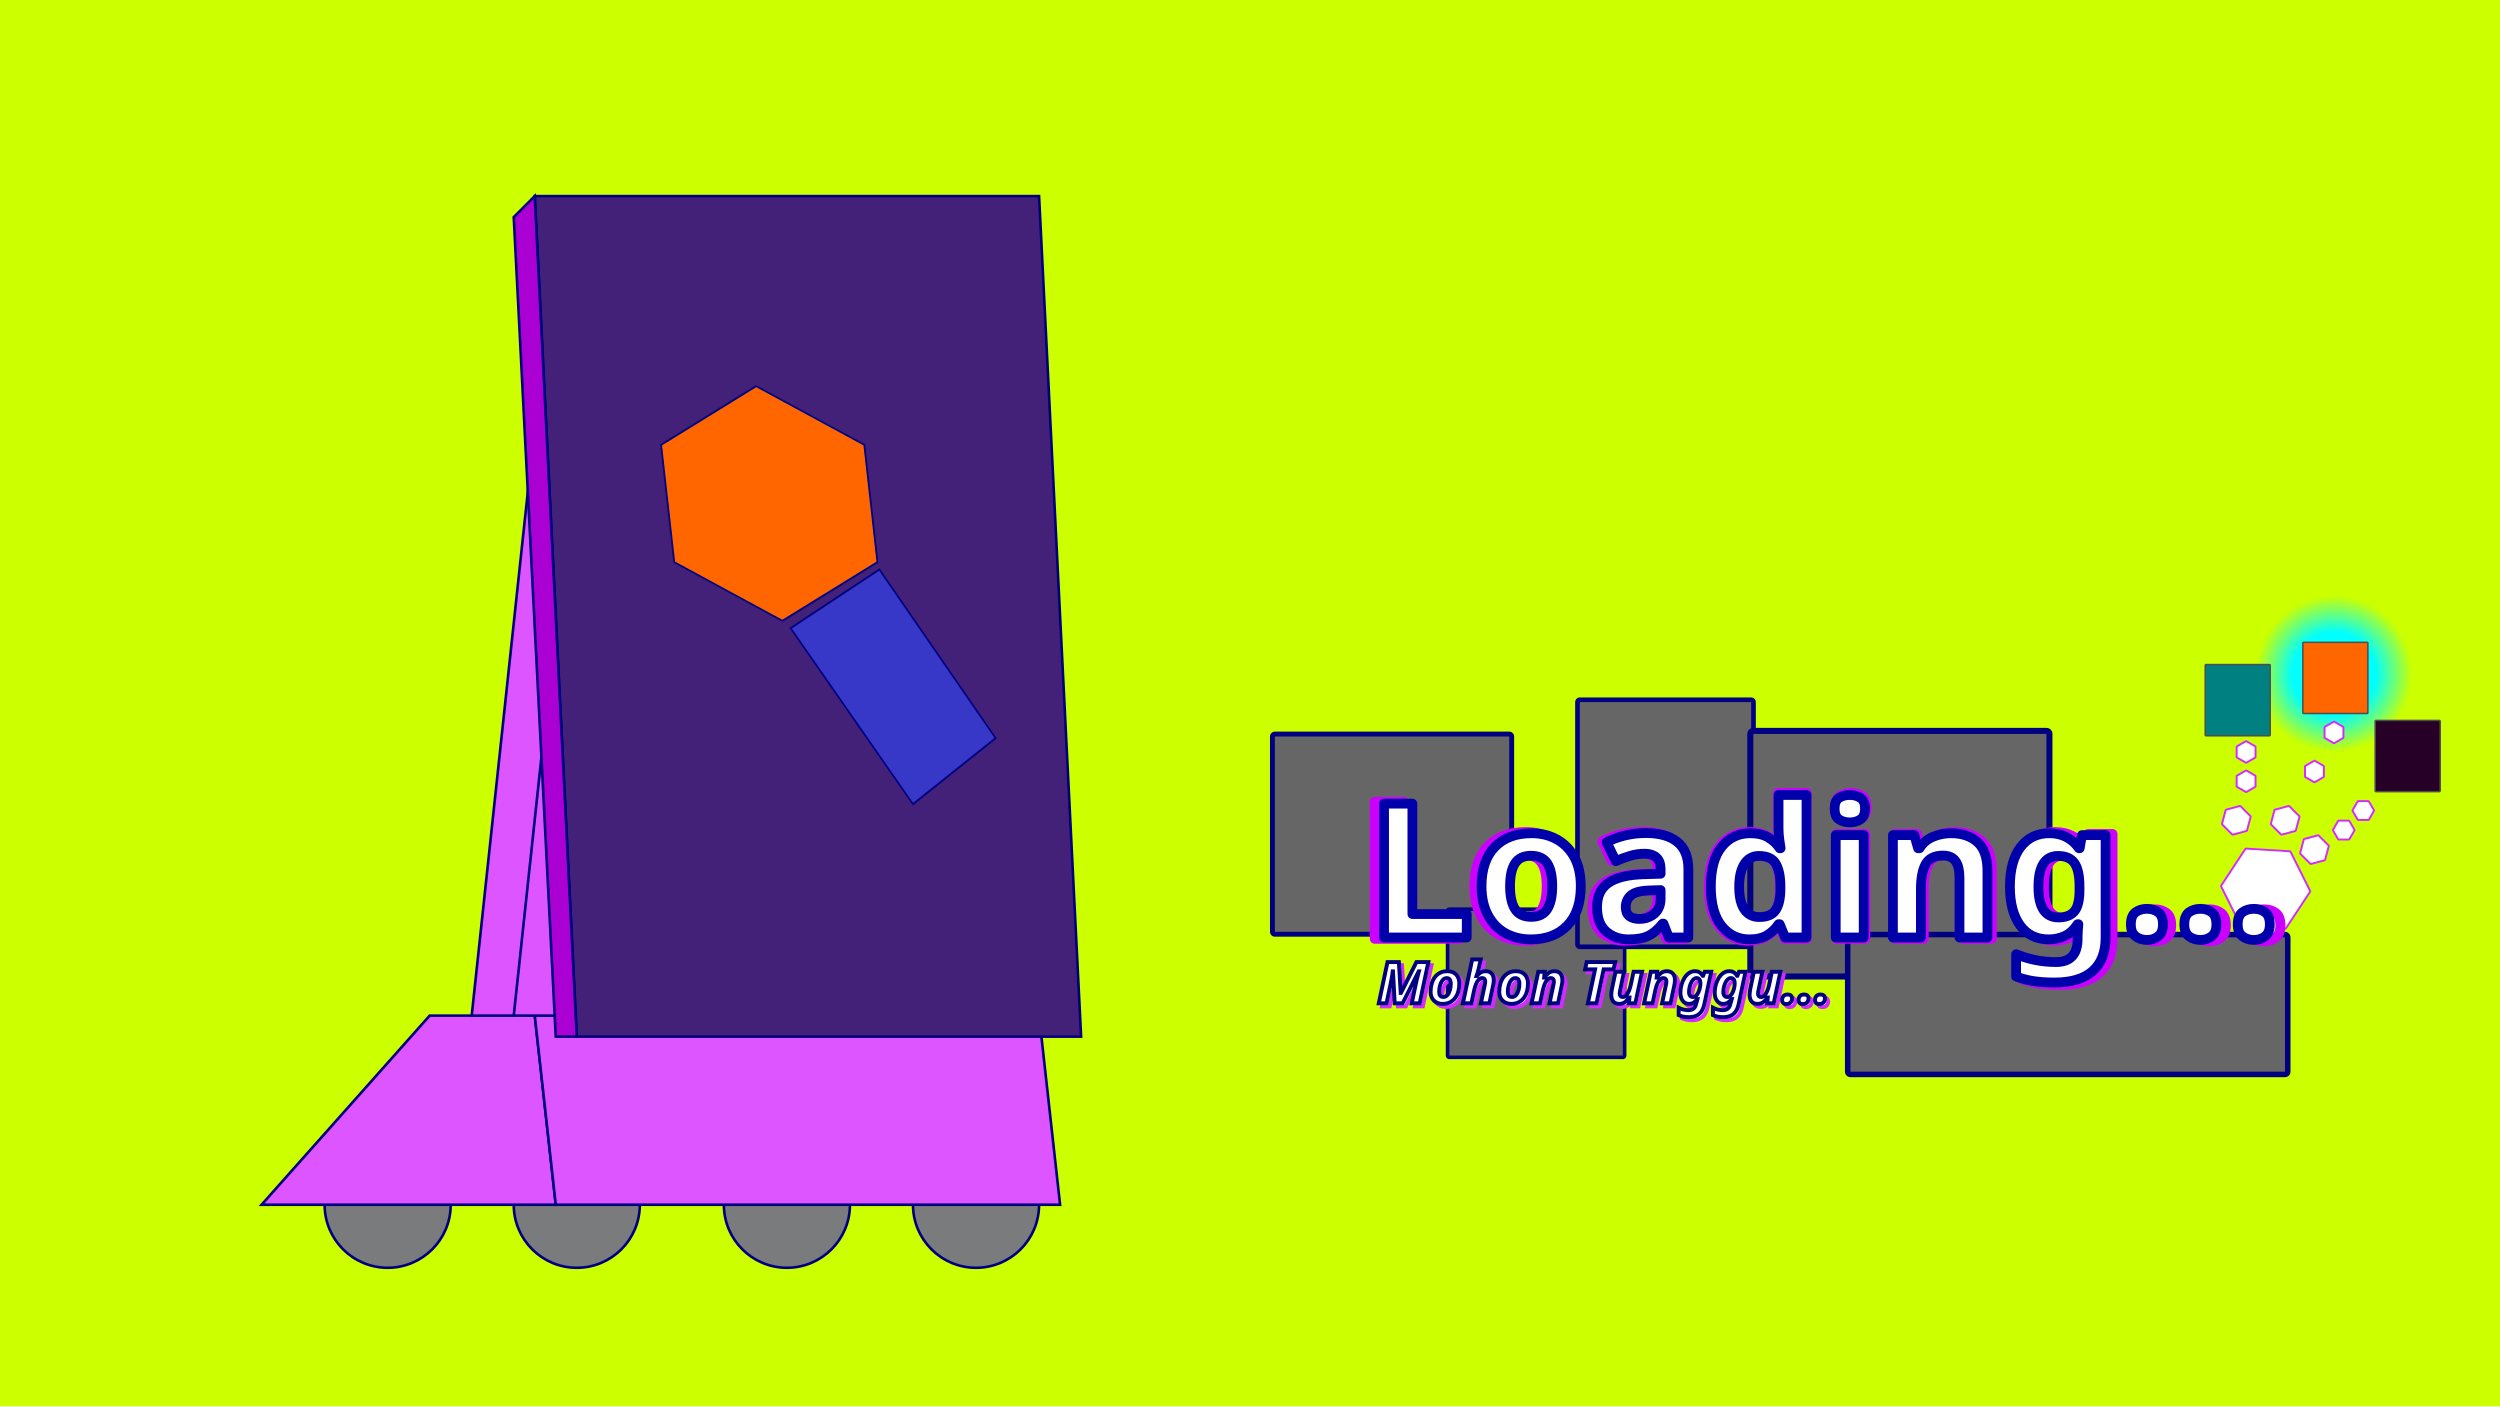
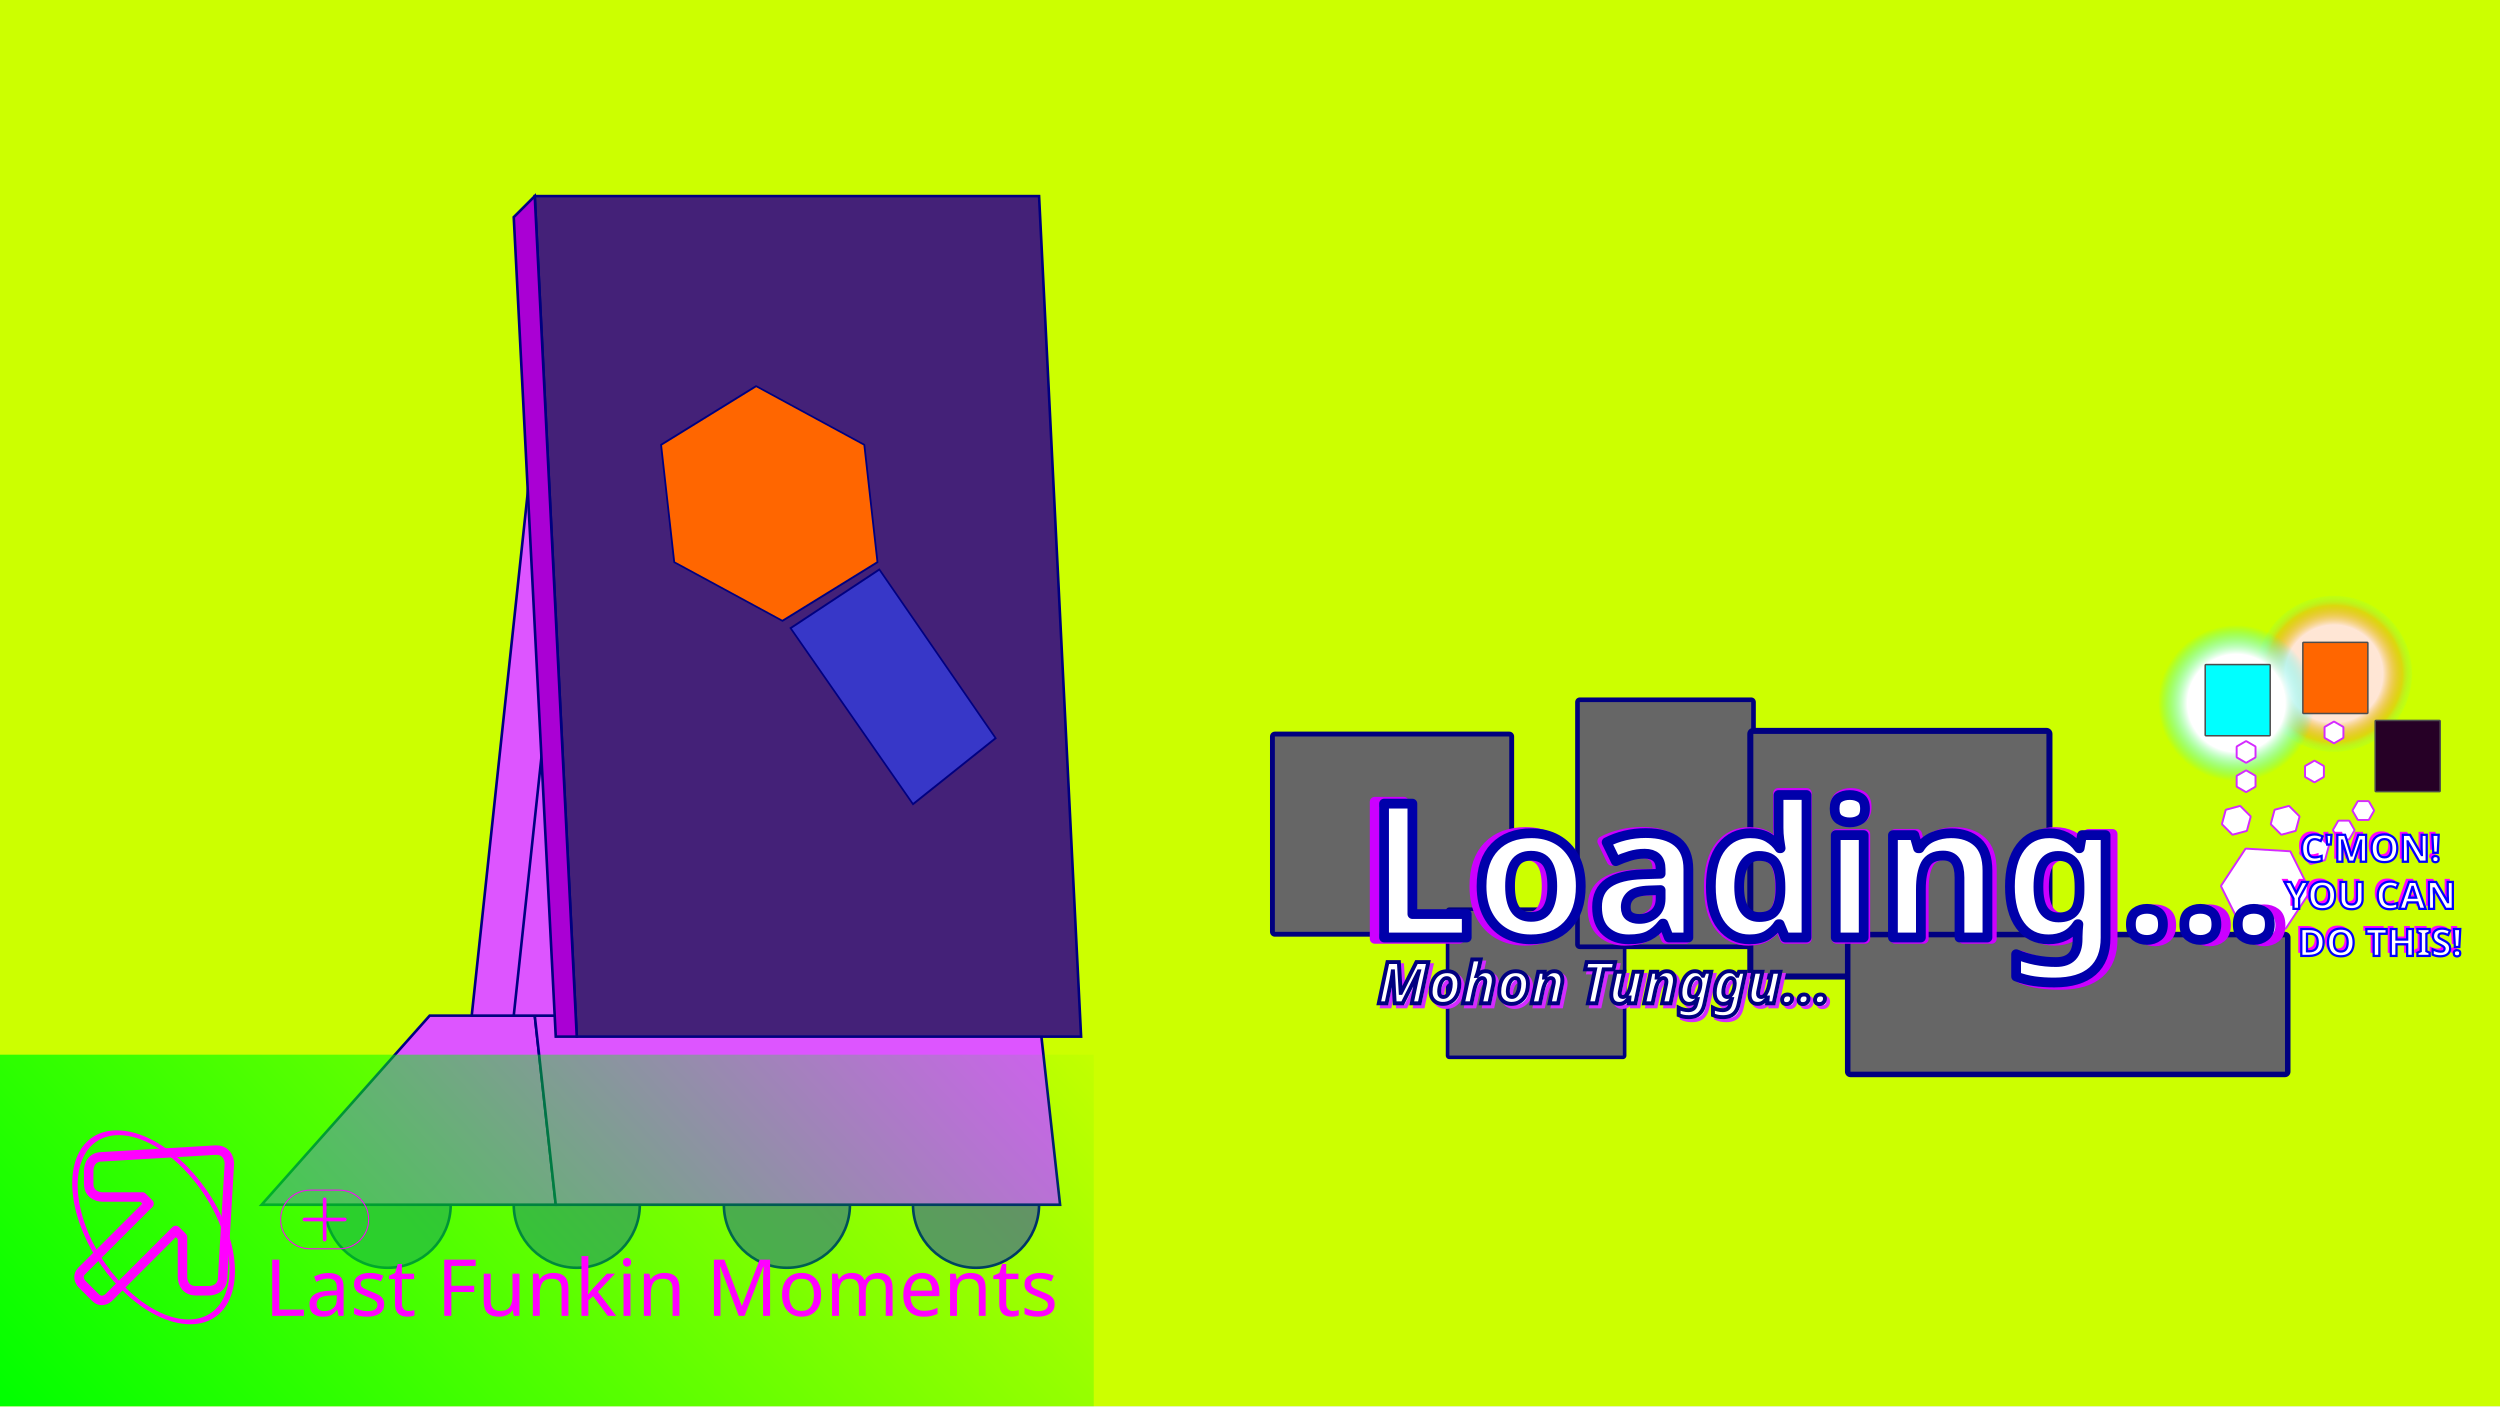
- <svg xmlns="http://www.w3.org/2000/svg" xmlns:xlink="http://www.w3.org/1999/xlink" width="1280" height="720" viewBox="0 0 1280 720" version="1.1" id="svg8">
+ <svg xmlns="http://www.w3.org/2000/svg" xmlns:xlink="http://www.w3.org/1999/xlink" id="svg8" version="1.1" viewBox="0 0 1280 720" height="720" width="1280">
  <defs id="defs2">
+     <linearGradient id="linearGradient2392">
+       <stop id="stop2388" offset="0" style="stop-color:#00ff00;stop-opacity:1" />
+       <stop id="stop2390" offset="1" style="stop-color:#00ff00;stop-opacity:0" />
+     </linearGradient>
+     <linearGradient id="linearGradient1068">
+       <stop id="stop1062" offset="0" style="stop-color:#ffe6d5;stop-opacity:1" />
+       <stop style="stop-color:#ffe6d5;stop-opacity:1" offset="0.625" id="stop1070" />
+       <stop style="stop-color:#ff7f2a;stop-opacity:0.3" offset="0.875" id="stop1064" />
+       <stop id="stop1066" offset="1" style="stop-color:#00ffff;stop-opacity:0.041" />
+     </linearGradient>
+     <linearGradient id="linearGradient1056">
+       <stop id="stop1050" offset="0" style="stop-color:#ffffff;stop-opacity:1" />
+       <stop style="stop-color:#ffffff;stop-opacity:1" offset="0.625" id="stop1052" />
+       <stop id="stop1054" offset="1" style="stop-color:#00ffff;stop-opacity:0;" />
+     </linearGradient>
    <linearGradient id="linearGradient992">
-       <stop id="stop988" offset="0" style="stop-color:#00ffff;stop-opacity:1;" />
-       <stop style="stop-color:#00ffff;stop-opacity:1" offset="0.531" id="stop996" />
-       <stop id="stop990" offset="1" style="stop-color:#00ffff;stop-opacity:0;" />
+       <stop style="stop-color:#00ffff;stop-opacity:1;" offset="0" id="stop988" />
+       <stop id="stop996" offset="0.531" style="stop-color:#00ffff;stop-opacity:1" />
+       <stop style="stop-color:#00ffff;stop-opacity:0;" offset="1" id="stop990" />
    </linearGradient>
-     <radialGradient gradientUnits="userSpaceOnUse" r="40" fy="345" fx="1195" cy="345" cx="1195" id="radialGradient994" xlink:href="#linearGradient992" />
+     <radialGradient xlink:href="#linearGradient1068" id="radialGradient994" cx="1195" cy="345" fx="1195" fy="345" r="40" gradientUnits="userSpaceOnUse" />
+     <radialGradient gradientTransform="translate(-50,15)" r="40" fy="345" fx="1195" cy="345" cx="1195" gradientUnits="userSpaceOnUse" id="radialGradient1048" xlink:href="#linearGradient1056" />
+     <radialGradient gradientTransform="translate(135,-55)" r="40" fy="345" fx="1195" cy="345" cx="1195" gradientUnits="userSpaceOnUse" id="radialGradient1060" xlink:href="#linearGradient992" />
+     <linearGradient gradientUnits="userSpaceOnUse" y2="340" x2="410" y1="720" x1="0" id="linearGradient2394" xlink:href="#linearGradient2392" />
  </defs>
  <g id="layer1">
-     <rect style="fill:#ccff00;stroke:none;stroke-width:5;stroke-linecap:round;stroke-linejoin:round;paint-order:stroke fill markers" id="rect844" width="1280" height="720" x="0" y="0" />
-     <circle r="40" cy="345" cx="1195" id="path938" style="fill:url(#radialGradient994);stroke:none;stroke-width:1;stroke-linecap:round;stroke-linejoin:round;paint-order:fill markers stroke;stroke-miterlimit:4;stroke-dasharray:none;fill-opacity:1" />
+     <rect y="0" x="0" height="720" width="1280" id="rect844" style="fill:#ccff00;stroke:none;stroke-width:5;stroke-linecap:round;stroke-linejoin:round;paint-order:stroke fill markers" />
+     <circle style="fill:url(#radialGradient994);stroke:none;stroke-width:1;stroke-linecap:round;stroke-linejoin:round;paint-order:fill markers stroke;stroke-miterlimit:4;stroke-dasharray:none;fill-opacity:1" id="path938" cx="1195" cy="345" r="40" />
+     <circle r="40" cy="360" cx="1145" id="circle1046" style="fill:url(#radialGradient1048);fill-opacity:1;stroke:none;stroke-width:1;stroke-linecap:round;stroke-linejoin:round;stroke-miterlimit:4;stroke-dasharray:none;paint-order:fill markers stroke" />
    <g id="g6927">
-       <g transform="translate(-37.26564,647.0906)" id="g6869">
-         <rect y="-270" x="690" height="100" width="120" id="rect6853" style="fill:#666666;stroke:#000080;stroke-width:5;stroke-linecap:round;stroke-linejoin:round;stroke-miterlimit:4;stroke-dasharray:none;stroke-opacity:1;paint-order:stroke fill markers" />
-         <rect style="fill:#666666;stroke:#000080;stroke-width:3.7;stroke-linecap:round;stroke-linejoin:round;stroke-miterlimit:4;stroke-dasharray:none;stroke-opacity:1;paint-order:stroke fill markers" id="rect6855" width="88.8" height="74" x="779.35" y="-180.65" />
-         <rect y="-287.619" x="846.131" height="124.087" width="87.737" id="rect6857" style="fill:#666666;stroke:#000080;stroke-width:4.763;stroke-linecap:round;stroke-linejoin:round;stroke-miterlimit:4;stroke-dasharray:none;stroke-opacity:1;paint-order:stroke fill markers" />
-         <rect style="fill:#666666;stroke:#000080;stroke-width:6.192;stroke-linecap:round;stroke-linejoin:round;stroke-miterlimit:4;stroke-dasharray:none;stroke-opacity:1;paint-order:stroke fill markers" id="rect6859" width="150.058" height="122.658" x="934.971" y="-271.329" />
-         <rect y="-167.177" x="984.698" height="68.779" width="222.479" id="rect6861" style="fill:#666666;stroke:#000080;stroke-width:5.646;stroke-linecap:round;stroke-linejoin:round;stroke-miterlimit:4;stroke-dasharray:none;stroke-opacity:1;paint-order:stroke fill markers" />
-         <rect style="fill:#008080;stroke:#4d4d4d;stroke-width:1.554;stroke-linecap:round;stroke-linejoin:round;stroke-miterlimit:4;stroke-dasharray:none;stroke-opacity:1;paint-order:stroke fill markers" id="rect6863" width="32.508" height="35.658" x="1166.715" y="-306.435" />
-         <rect y="-317.829" x="1216.715" height="35.658" width="32.508" id="rect6865" style="fill:#ff6600;stroke:#4d4d4d;stroke-width:1.554;stroke-linecap:round;stroke-linejoin:round;stroke-miterlimit:4;stroke-dasharray:none;stroke-opacity:1;paint-order:stroke fill markers" />
-         <rect style="fill:#260026;stroke:#4d4d4d;stroke-width:1.554;stroke-linecap:round;stroke-linejoin:round;stroke-miterlimit:4;stroke-dasharray:none;stroke-opacity:1;paint-order:stroke fill markers;fill-opacity:1" id="rect6867" width="32.508" height="35.658" x="1253.746" y="-277.829" />
+       <g id="g6869" transform="translate(-37.26564,647.0906)">
+         <rect style="fill:#666666;stroke:#000080;stroke-width:5;stroke-linecap:round;stroke-linejoin:round;stroke-miterlimit:4;stroke-dasharray:none;stroke-opacity:1;paint-order:stroke fill markers" id="rect6853" width="120" height="100" x="690" y="-270" />
+         <rect y="-180.65" x="779.35" height="74" width="88.8" id="rect6855" style="fill:#666666;stroke:#000080;stroke-width:3.7;stroke-linecap:round;stroke-linejoin:round;stroke-miterlimit:4;stroke-dasharray:none;stroke-opacity:1;paint-order:stroke fill markers" />
+         <rect style="fill:#666666;stroke:#000080;stroke-width:4.763;stroke-linecap:round;stroke-linejoin:round;stroke-miterlimit:4;stroke-dasharray:none;stroke-opacity:1;paint-order:stroke fill markers" id="rect6857" width="87.737" height="124.087" x="846.131" y="-287.619" />
+         <rect y="-271.329" x="934.971" height="122.658" width="150.058" id="rect6859" style="fill:#666666;stroke:#000080;stroke-width:6.192;stroke-linecap:round;stroke-linejoin:round;stroke-miterlimit:4;stroke-dasharray:none;stroke-opacity:1;paint-order:stroke fill markers" />
+         <rect style="fill:#666666;stroke:#000080;stroke-width:5.646;stroke-linecap:round;stroke-linejoin:round;stroke-miterlimit:4;stroke-dasharray:none;stroke-opacity:1;paint-order:stroke fill markers" id="rect6861" width="222.479" height="68.779" x="984.698" y="-167.177" />
+         <rect y="-306.435" x="1166.715" height="35.658" width="32.508" id="rect6863" style="fill:#00ffff;stroke:#4d4d4d;stroke-width:1.554;stroke-linecap:round;stroke-linejoin:round;stroke-miterlimit:4;stroke-dasharray:none;stroke-opacity:1;paint-order:stroke fill markers" />
+         <rect style="fill:#ff6600;stroke:#4d4d4d;stroke-width:1.554;stroke-linecap:round;stroke-linejoin:round;stroke-miterlimit:4;stroke-dasharray:none;stroke-opacity:1;paint-order:stroke fill markers" id="rect6865" width="32.508" height="35.658" x="1216.715" y="-317.829" />
+         <rect y="-277.829" x="1253.746" height="35.658" width="32.508" id="rect6867" style="fill:#260026;stroke:#4d4d4d;stroke-width:1.554;stroke-linecap:round;stroke-linejoin:round;stroke-miterlimit:4;stroke-dasharray:none;stroke-opacity:1;paint-order:stroke fill markers;fill-opacity:1" />
      </g>
      <g id="g6905">
-         <path style="fill:#ffffff;stroke:#d42aff;stroke-width:2;stroke-linecap:round;stroke-linejoin:round;stroke-miterlimit:4;stroke-dasharray:none;stroke-opacity:1;paint-order:stroke fill markers" id="path6875" d="m 1170,475 -22.32,-1.34 -10,-20 L 1150,435 l 22.32,1.34 10,20 z" />
-         <path style="fill:#ffffff;stroke:#d42aff;stroke-width:2;stroke-linecap:round;stroke-linejoin:round;stroke-miterlimit:4;stroke-dasharray:none;stroke-opacity:1;paint-order:stroke fill markers" id="path6877" d="m 1150,405 -4.33,-2.5 0,-5 4.33,-2.5 4.33,2.5 0,5 z" />
-         <path style="fill:#ffffff;stroke:#d42aff;stroke-width:2;stroke-linecap:round;stroke-linejoin:round;stroke-miterlimit:4;stroke-dasharray:none;stroke-opacity:1;paint-order:stroke fill markers" id="path6879" d="m 1150,390 -4.33,-2.5 0,-5 4.33,-2.5 4.33,2.5 0,5 z" />
-         <path style="fill:#ffffff;stroke:#d42aff;stroke-width:2;stroke-linecap:round;stroke-linejoin:round;stroke-miterlimit:4;stroke-dasharray:none;stroke-opacity:1;paint-order:stroke fill markers" id="path6881" d="m 1195,380 -4.33,-2.5 0,-5 4.33,-2.5 4.33,2.5 0,5 z" />
-         <path style="fill:#ffffff;stroke:#d42aff;stroke-width:2;stroke-linecap:round;stroke-linejoin:round;stroke-miterlimit:4;stroke-dasharray:none;stroke-opacity:1;paint-order:stroke fill markers" id="path6883" d="m 1185,400 -4.33,-2.5 0,-5 4.33,-2.5 4.33,2.5 0,5 z" />
-         <path style="fill:#ffffff;stroke:#d42aff;stroke-width:2;stroke-linecap:round;stroke-linejoin:round;stroke-miterlimit:4;stroke-dasharray:none;stroke-opacity:1;paint-order:stroke fill markers" id="path6887" d="m 1190,440 -6.83,1.83 -5,-5 L 1180,430 l 6.83,-1.83 5,5 z" />
-         <path style="fill:#ffffff;stroke:#d42aff;stroke-width:2;stroke-linecap:round;stroke-linejoin:round;stroke-miterlimit:4;stroke-dasharray:none;stroke-opacity:1;paint-order:stroke fill markers" id="path6889" d="m 1205,425 -2.5,4.33 h -5 L 1195,425 l 2.5,-4.33 h 5 z" />
-         <path style="fill:#ffffff;stroke:#d42aff;stroke-width:2;stroke-linecap:round;stroke-linejoin:round;stroke-miterlimit:4;stroke-dasharray:none;stroke-opacity:1;paint-order:stroke fill markers" id="path6891" d="m 1215,415 -2.5,4.33 h -5 L 1205,415 l 2.5,-4.33 h 5 z" />
-         <path style="fill:#ffffff;stroke:#d42aff;stroke-width:2;stroke-linecap:round;stroke-linejoin:round;stroke-miterlimit:4;stroke-dasharray:none;stroke-opacity:1;paint-order:stroke fill markers" id="path6893" d="m 1150,425 -6.83,1.83 -5,-5 L 1140,415 l 6.83,-1.83 5,5 z" />
-         <path d="m 1175,425 -6.83,1.83 -5,-5 L 1165,415 l 6.83,-1.83 5,5 z" id="path6941" style="fill:#ffffff;stroke:#d42aff;stroke-width:2;stroke-linecap:round;stroke-linejoin:round;stroke-miterlimit:4;stroke-dasharray:none;stroke-opacity:1;paint-order:stroke fill markers" />
+         <path d="m 1170,475 -22.32,-1.34 -10,-20 L 1150,435 l 22.32,1.34 10,20 z" id="path6875" style="fill:#ffffff;stroke:#d42aff;stroke-width:2;stroke-linecap:round;stroke-linejoin:round;stroke-miterlimit:4;stroke-dasharray:none;stroke-opacity:1;paint-order:stroke fill markers" />
+         <path d="m 1150,405 -4.33,-2.5 0,-5 4.33,-2.5 4.33,2.5 0,5 z" id="path6877" style="fill:#ffffff;stroke:#d42aff;stroke-width:2;stroke-linecap:round;stroke-linejoin:round;stroke-miterlimit:4;stroke-dasharray:none;stroke-opacity:1;paint-order:stroke fill markers" />
+         <path d="m 1150,390 -4.33,-2.5 0,-5 4.33,-2.5 4.33,2.5 0,5 z" id="path6879" style="fill:#ffffff;stroke:#d42aff;stroke-width:2;stroke-linecap:round;stroke-linejoin:round;stroke-miterlimit:4;stroke-dasharray:none;stroke-opacity:1;paint-order:stroke fill markers" />
+         <path d="m 1195,380 -4.33,-2.5 0,-5 4.33,-2.5 4.33,2.5 0,5 z" id="path6881" style="fill:#ffffff;stroke:#d42aff;stroke-width:2;stroke-linecap:round;stroke-linejoin:round;stroke-miterlimit:4;stroke-dasharray:none;stroke-opacity:1;paint-order:stroke fill markers" />
+         <path d="m 1185,400 -4.33,-2.5 0,-5 4.33,-2.5 4.33,2.5 0,5 z" id="path6883" style="fill:#ffffff;stroke:#d42aff;stroke-width:2;stroke-linecap:round;stroke-linejoin:round;stroke-miterlimit:4;stroke-dasharray:none;stroke-opacity:1;paint-order:stroke fill markers" />
+         <path d="m 1190,440 -6.83,1.83 -5,-5 L 1180,430 l 6.83,-1.83 5,5 z" id="path6887" style="fill:#ffffff;stroke:#d42aff;stroke-width:2;stroke-linecap:round;stroke-linejoin:round;stroke-miterlimit:4;stroke-dasharray:none;stroke-opacity:1;paint-order:stroke fill markers" />
+         <path d="m 1205,425 -2.5,4.33 h -5 L 1195,425 l 2.5,-4.33 h 5 z" id="path6889" style="fill:#ffffff;stroke:#d42aff;stroke-width:2;stroke-linecap:round;stroke-linejoin:round;stroke-miterlimit:4;stroke-dasharray:none;stroke-opacity:1;paint-order:stroke fill markers" />
+         <path d="m 1215,415 -2.5,4.33 h -5 L 1205,415 l 2.5,-4.33 h 5 z" id="path6891" style="fill:#ffffff;stroke:#d42aff;stroke-width:2;stroke-linecap:round;stroke-linejoin:round;stroke-miterlimit:4;stroke-dasharray:none;stroke-opacity:1;paint-order:stroke fill markers" />
+         <path d="m 1150,425 -6.83,1.83 -5,-5 L 1140,415 l 6.83,-1.83 5,5 z" id="path6893" style="fill:#ffffff;stroke:#d42aff;stroke-width:2;stroke-linecap:round;stroke-linejoin:round;stroke-miterlimit:4;stroke-dasharray:none;stroke-opacity:1;paint-order:stroke fill markers" />
+         <path style="fill:#ffffff;stroke:#d42aff;stroke-width:2;stroke-linecap:round;stroke-linejoin:round;stroke-miterlimit:4;stroke-dasharray:none;stroke-opacity:1;paint-order:stroke fill markers" id="path6941" d="m 1175,425 -6.83,1.83 -5,-5 L 1165,415 l 6.83,-1.83 5,5 z" />
      </g>
    </g>
    <g id="g858">
-       <text xml:space="preserve" style="font-size:98.155px;line-height:1.25;font-family:Ubuntu;-inkscape-font-specification:Ubuntu;letter-spacing:0px;word-spacing:0px;fill:#ffffff;stroke:#cc00ff;stroke-width:5.112;stroke-linecap:round;stroke-linejoin:round;stroke-miterlimit:4;stroke-dasharray:none;stroke-opacity:1;" x="695.057" y="480.634" id="text852">
-         <tspan id="tspan850" x="695.057" y="480.634" style="font-style:normal;font-variant:normal;font-weight:bold;font-stretch:normal;font-family:Ubuntu;-inkscape-font-specification:'Ubuntu Bold';stroke:#cc00ff;stroke-width:5.112;">Loading...</tspan>
+       <text id="text852" y="480.634" x="695.057" style="font-size:98.155px;line-height:1.25;font-family:Ubuntu;-inkscape-font-specification:Ubuntu;letter-spacing:0px;word-spacing:0px;fill:#ffffff;stroke:#cc00ff;stroke-width:5.112;stroke-linecap:round;stroke-linejoin:round;stroke-miterlimit:4;stroke-dasharray:none;stroke-opacity:1;" xml:space="preserve">
+         <tspan style="font-style:normal;font-variant:normal;font-weight:bold;font-stretch:normal;font-family:Ubuntu;-inkscape-font-specification:'Ubuntu Bold';stroke:#cc00ff;stroke-width:5.112;" y="480.634" x="695.057" id="tspan850">Loading...</tspan>
      </text>
-       <text id="text848" y="480" x="700" style="font-size:96px;line-height:1.25;font-family:Ubuntu;-inkscape-font-specification:Ubuntu;letter-spacing:0px;word-spacing:0px;fill:#ffffff;stroke:#0000aa;stroke-width:5;stroke-linecap:round;stroke-linejoin:round;stroke-miterlimit:4;stroke-dasharray:none;stroke-opacity:1;" xml:space="preserve">
-         <tspan style="font-style:normal;font-variant:normal;font-weight:bold;font-stretch:normal;font-family:Ubuntu;-inkscape-font-specification:'Ubuntu Bold';stroke:#0000aa;" y="480" x="700" id="tspan846">Loading...</tspan>
+       <text xml:space="preserve" style="font-size:96px;line-height:1.25;font-family:Ubuntu;-inkscape-font-specification:Ubuntu;letter-spacing:0px;word-spacing:0px;fill:#ffffff;stroke:#0000aa;stroke-width:5;stroke-linecap:round;stroke-linejoin:round;stroke-miterlimit:4;stroke-dasharray:none;stroke-opacity:1;" x="700" y="480" id="text848">
+         <tspan id="tspan846" x="700" y="480" style="font-style:normal;font-variant:normal;font-weight:bold;font-stretch:normal;font-family:Ubuntu;-inkscape-font-specification:'Ubuntu Bold';stroke:#0000aa;">Loading...</tspan>
      </text>
    </g>
-     <g id="g2236" transform="matrix(1.344839,0,0,1.344839,1048.421,-243.8684)" style="display:inline;stroke:#000080">
-       <g style="stroke:#000080" id="g2206">
-         <g style="stroke:#000080" id="g2192">
-           <g style="stroke:#000080" id="g2166">
-             <circle style="fill:#797b7c;fill-opacity:1;stroke:#000080;stroke-width:1;stroke-linecap:round;stroke-linejoin:round;stroke-miterlimit:4;stroke-dasharray:none;stroke-opacity:1" id="path2154" cx="-632" cy="640" r="24" />
-             <circle r="24" cy="640" cx="-560" id="circle2156" style="fill:#797b7c;fill-opacity:1;stroke:#000080;stroke-width:1;stroke-linecap:round;stroke-linejoin:round;stroke-miterlimit:4;stroke-dasharray:none;stroke-opacity:1" />
-             <circle style="fill:#797b7c;fill-opacity:1;stroke:#000080;stroke-width:1;stroke-linecap:round;stroke-linejoin:round;stroke-miterlimit:4;stroke-dasharray:none;stroke-opacity:1" id="circle2158" cx="-480" cy="640" r="24" />
-             <circle r="24" cy="640" cx="-408" id="circle2160" style="fill:#797b7c;fill-opacity:1;stroke:#000080;stroke-width:1;stroke-linecap:round;stroke-linejoin:round;stroke-miterlimit:4;stroke-dasharray:none;stroke-opacity:1" />
+     <g style="display:inline;stroke:#000080" transform="matrix(1.344839,0,0,1.344839,1048.421,-243.8684)" id="g2236">
+       <g id="g2206" style="stroke:#000080">
+         <g id="g2192" style="stroke:#000080">
+           <g id="g2166" style="stroke:#000080">
+             <circle r="24" cy="640" cx="-632" id="path2154" style="fill:#797b7c;fill-opacity:1;stroke:#000080;stroke-width:1;stroke-linecap:round;stroke-linejoin:round;stroke-miterlimit:4;stroke-dasharray:none;stroke-opacity:1" />
+             <circle style="fill:#797b7c;fill-opacity:1;stroke:#000080;stroke-width:1;stroke-linecap:round;stroke-linejoin:round;stroke-miterlimit:4;stroke-dasharray:none;stroke-opacity:1" id="circle2156" cx="-560" cy="640" r="24" />
+             <circle r="24" cy="640" cx="-480" id="circle2158" style="fill:#797b7c;fill-opacity:1;stroke:#000080;stroke-width:1;stroke-linecap:round;stroke-linejoin:round;stroke-miterlimit:4;stroke-dasharray:none;stroke-opacity:1" />
+             <circle style="fill:#797b7c;fill-opacity:1;stroke:#000080;stroke-width:1;stroke-linecap:round;stroke-linejoin:round;stroke-miterlimit:4;stroke-dasharray:none;stroke-opacity:1" id="circle2160" cx="-408" cy="640" r="24" />
          </g>
-           <g style="fill:#4c677c;fill-opacity:1;stroke:#000080" transform="translate(-8)" id="g2138">
-             <path style="fill:#dd55ff;fill-opacity:1;stroke:#000080;stroke-width:1px;stroke-linecap:butt;stroke-linejoin:miter;stroke-opacity:1" d="m -608,568 -64,72 h 112 l -8,-72 z" id="path2132" />
-             <path style="fill:#dd55ff;fill-opacity:1;stroke:#000080;stroke-width:1px;stroke-linecap:butt;stroke-linejoin:miter;stroke-opacity:1" d="m -560,640 h 192 l -8,-72 h -192 z" id="path2134" />
+           <g id="g2138" transform="translate(-8)" style="fill:#4c677c;fill-opacity:1;stroke:#000080">
+             <path id="path2132" d="m -608,568 -64,72 h 112 l -8,-72 z" style="fill:#dd55ff;fill-opacity:1;stroke:#000080;stroke-width:1px;stroke-linecap:butt;stroke-linejoin:miter;stroke-opacity:1" />
+             <path id="path2134" d="m -560,640 h 192 l -8,-72 h -192 z" style="fill:#dd55ff;fill-opacity:1;stroke:#000080;stroke-width:1px;stroke-linecap:butt;stroke-linejoin:miter;stroke-opacity:1" />
          </g>
        </g>
-         <g id="g2148" style="fill:#37557c;fill-opacity:1;stroke:#000080">
-           <path id="path2142" d="m -600,568 24,-224 h 184 v 224 z" style="fill:#dd55ff;fill-opacity:1;stroke:#000080;stroke-width:1px;stroke-linecap:butt;stroke-linejoin:miter;stroke-opacity:1" />
-           <path id="path2144" d="m -584,568 24,-224 h 168 v 224 z" style="fill:#dd55ff;fill-opacity:1;stroke:#000080;stroke-width:1px;stroke-linecap:butt;stroke-linejoin:miter;stroke-opacity:1" />
+         <g style="fill:#37557c;fill-opacity:1;stroke:#000080" id="g2148">
+           <path style="fill:#dd55ff;fill-opacity:1;stroke:#000080;stroke-width:1px;stroke-linecap:butt;stroke-linejoin:miter;stroke-opacity:1" d="m -600,568 24,-224 h 184 v 224 z" id="path2142" />
+           <path style="fill:#dd55ff;fill-opacity:1;stroke:#000080;stroke-width:1px;stroke-linecap:butt;stroke-linejoin:miter;stroke-opacity:1" d="m -584,568 24,-224 h 168 v 224 z" id="path2144" />
        </g>
      </g>
-       <g style="stroke:#000080" id="g2214">
-         <g id="g2152" style="fill:#797b7c;fill-opacity:1;stroke:#000080">
-           <path id="path2128" d="m -576,256 h 192 l 16,320 h -192 z" style="fill:#442178;fill-opacity:1;stroke:#000080;stroke-width:1px;stroke-linecap:butt;stroke-linejoin:miter;stroke-opacity:1" />
-           <path id="path2130" d="m -576,256 -8,8 16,312 h 8 z" style="fill:#aa00d4;fill-opacity:1;stroke:#000080;stroke-width:1px;stroke-linecap:butt;stroke-linejoin:miter;stroke-opacity:1" />
+       <g id="g2214" style="stroke:#000080">
+         <g style="fill:#797b7c;fill-opacity:1;stroke:#000080" id="g2152">
+           <path style="fill:#442178;fill-opacity:1;stroke:#000080;stroke-width:1px;stroke-linecap:butt;stroke-linejoin:miter;stroke-opacity:1" d="m -576,256 h 192 l 16,320 h -192 z" id="path2128" />
+           <path style="fill:#aa00d4;fill-opacity:1;stroke:#000080;stroke-width:1px;stroke-linecap:butt;stroke-linejoin:miter;stroke-opacity:1" d="m -576,256 -8,8 16,312 h 8 z" id="path2130" />
        </g>
-         <g style="stroke:#000080" id="g2182" transform="matrix(0.6979845,0,0.07826701,0.6979845,24.29179,149.665)">
-           <path style="fill:#ff6600;fill-opacity:1;stroke:#000080;stroke-width:1;stroke-linecap:round;stroke-linejoin:round;stroke-miterlimit:4;stroke-dasharray:none;stroke-opacity:1" id="path2178" d="m -768,384 -55.426,-32 -10e-6,-64 55.426,-32 55.426,32 10e-6,64 z" />
-           <path style="fill:#3737c8;fill-opacity:1;stroke:#000080;stroke-width:1px;stroke-linecap:butt;stroke-linejoin:miter;stroke-opacity:1" d="m -764,388 52,-32 53.116,92 L -708,484 Z" id="path2180" />
+         <g transform="matrix(0.6979845,0,0.07826701,0.6979845,24.29179,149.665)" id="g2182" style="stroke:#000080">
+           <path d="m -768,384 -55.426,-32 -10e-6,-64 55.426,-32 55.426,32 10e-6,64 z" id="path2178" style="fill:#ff6600;fill-opacity:1;stroke:#000080;stroke-width:1;stroke-linecap:round;stroke-linejoin:round;stroke-miterlimit:4;stroke-dasharray:none;stroke-opacity:1" />
+           <path id="path2180" d="m -764,388 52,-32 53.116,92 L -708,484 Z" style="fill:#3737c8;fill-opacity:1;stroke:#000080;stroke-width:1px;stroke-linecap:butt;stroke-linejoin:miter;stroke-opacity:1" />
        </g>
      </g>
    </g>
-     <g style="display:inline" transform="matrix(1.344839,0,0,1.344839,568.4206,-963.8684)" id="g6821">
+     <g id="g6821" transform="matrix(1.344839,0,0,1.344839,568.4206,-963.8684)" style="display:inline">
      <g id="g6805">
        <g id="g6797">
          <g id="g6789">
-             <circle r="24" cy="640" cx="-632" id="circle6781" style="fill:#797b7c;fill-opacity:1;stroke:#000000;stroke-width:1;stroke-linecap:round;stroke-linejoin:round;stroke-miterlimit:4;stroke-dasharray:none;stroke-opacity:1" />
-             <circle style="fill:#797b7c;fill-opacity:1;stroke:#000000;stroke-width:1;stroke-linecap:round;stroke-linejoin:round;stroke-miterlimit:4;stroke-dasharray:none;stroke-opacity:1" id="circle6783" cx="-560" cy="640" r="24" />
-             <circle r="24" cy="640" cx="-480" id="circle6785" style="fill:#797b7c;fill-opacity:1;stroke:#000000;stroke-width:1;stroke-linecap:round;stroke-linejoin:round;stroke-miterlimit:4;stroke-dasharray:none;stroke-opacity:1" />
-             <circle style="fill:#797b7c;fill-opacity:1;stroke:#000000;stroke-width:1;stroke-linecap:round;stroke-linejoin:round;stroke-miterlimit:4;stroke-dasharray:none;stroke-opacity:1" id="circle6787" cx="-408" cy="640" r="24" />
+             <circle style="fill:#797b7c;fill-opacity:1;stroke:#000000;stroke-width:1;stroke-linecap:round;stroke-linejoin:round;stroke-miterlimit:4;stroke-dasharray:none;stroke-opacity:1" id="circle6781" cx="-632" cy="640" r="24" />
+             <circle r="24" cy="640" cx="-560" id="circle6783" style="fill:#797b7c;fill-opacity:1;stroke:#000000;stroke-width:1;stroke-linecap:round;stroke-linejoin:round;stroke-miterlimit:4;stroke-dasharray:none;stroke-opacity:1" />
+             <circle style="fill:#797b7c;fill-opacity:1;stroke:#000000;stroke-width:1;stroke-linecap:round;stroke-linejoin:round;stroke-miterlimit:4;stroke-dasharray:none;stroke-opacity:1" id="circle6785" cx="-480" cy="640" r="24" />
+             <circle r="24" cy="640" cx="-408" id="circle6787" style="fill:#797b7c;fill-opacity:1;stroke:#000000;stroke-width:1;stroke-linecap:round;stroke-linejoin:round;stroke-miterlimit:4;stroke-dasharray:none;stroke-opacity:1" />
          </g>
-           <g id="g6795" transform="translate(-8)" style="fill:#4c677c;fill-opacity:1">
-             <path id="path6791" d="m -608,568 -64,72 h 112 l -8,-72 z" style="fill:#4c677c;fill-opacity:1;stroke:#000000;stroke-width:1px;stroke-linecap:butt;stroke-linejoin:miter;stroke-opacity:1" />
-             <path id="path6793" d="m -560,640 h 192 l -8,-72 h -192 z" style="fill:#4c677c;fill-opacity:1;stroke:#000000;stroke-width:1px;stroke-linecap:butt;stroke-linejoin:miter;stroke-opacity:1" />
+           <g style="fill:#4c677c;fill-opacity:1" transform="translate(-8)" id="g6795">
+             <path style="fill:#4c677c;fill-opacity:1;stroke:#000000;stroke-width:1px;stroke-linecap:butt;stroke-linejoin:miter;stroke-opacity:1" d="m -608,568 -64,72 h 112 l -8,-72 z" id="path6791" />
+             <path style="fill:#4c677c;fill-opacity:1;stroke:#000000;stroke-width:1px;stroke-linecap:butt;stroke-linejoin:miter;stroke-opacity:1" d="m -560,640 h 192 l -8,-72 h -192 z" id="path6793" />
          </g>
        </g>
-         <g style="fill:#37557c;fill-opacity:1" id="g6803">
-           <path style="fill:#37557c;fill-opacity:1;stroke:#000000;stroke-width:1px;stroke-linecap:butt;stroke-linejoin:miter;stroke-opacity:1" d="m -600,568 24,-224 h 184 v 224 z" id="path6799" />
-           <path style="fill:#37557c;fill-opacity:1;stroke:#000000;stroke-width:1px;stroke-linecap:butt;stroke-linejoin:miter;stroke-opacity:1" d="m -584,568 24,-224 h 168 v 224 z" id="path6801" />
+         <g id="g6803" style="fill:#37557c;fill-opacity:1">
+           <path id="path6799" d="m -600,568 24,-224 h 184 v 224 z" style="fill:#37557c;fill-opacity:1;stroke:#000000;stroke-width:1px;stroke-linecap:butt;stroke-linejoin:miter;stroke-opacity:1" />
+           <path id="path6801" d="m -584,568 24,-224 h 168 v 224 z" style="fill:#37557c;fill-opacity:1;stroke:#000000;stroke-width:1px;stroke-linecap:butt;stroke-linejoin:miter;stroke-opacity:1" />
        </g>
      </g>
      <g id="g6819">
-         <g style="fill:#797b7c;fill-opacity:1" id="g6811">
-           <path style="fill:#172467;fill-opacity:1;stroke:#000000;stroke-width:1px;stroke-linecap:butt;stroke-linejoin:miter;stroke-opacity:1" d="m -576,256 h 192 l 16,320 h -192 z" id="path6807" />
-           <path style="fill:#797b7c;fill-opacity:1;stroke:#000000;stroke-width:1px;stroke-linecap:butt;stroke-linejoin:miter;stroke-opacity:1" d="m -576,256 -8,8 16,312 h 8 z" id="path6809" />
+         <g id="g6811" style="fill:#797b7c;fill-opacity:1">
+           <path id="path6807" d="m -576,256 h 192 l 16,320 h -192 z" style="fill:#172467;fill-opacity:1;stroke:#000000;stroke-width:1px;stroke-linecap:butt;stroke-linejoin:miter;stroke-opacity:1" />
+           <path id="path6809" d="m -576,256 -8,8 16,312 h 8 z" style="fill:#797b7c;fill-opacity:1;stroke:#000000;stroke-width:1px;stroke-linecap:butt;stroke-linejoin:miter;stroke-opacity:1" />
        </g>
-         <g transform="matrix(0.6979845,0,0.07826701,0.6979845,24.29179,149.665)" id="g6817">
-           <path d="m -768,384 -55.426,-32 -10e-6,-64 55.426,-32 55.426,32 10e-6,64 z" id="path6813" style="fill:#33ff39;fill-opacity:1;stroke:#000000;stroke-width:1;stroke-linecap:round;stroke-linejoin:round;stroke-miterlimit:4;stroke-dasharray:none;stroke-opacity:1" />
-           <path id="path6815" d="m -764,388 52,-32 53.116,92 L -708,484 Z" style="fill:#333d82;fill-opacity:1;stroke:#000000;stroke-width:1px;stroke-linecap:butt;stroke-linejoin:miter;stroke-opacity:1" />
+         <g id="g6817" transform="matrix(0.6979845,0,0.07826701,0.6979845,24.29179,149.665)">
+           <path style="fill:#33ff39;fill-opacity:1;stroke:#000000;stroke-width:1;stroke-linecap:round;stroke-linejoin:round;stroke-miterlimit:4;stroke-dasharray:none;stroke-opacity:1" id="path6813" d="m -768,384 -55.426,-32 -10e-6,-64 55.426,-32 55.426,32 10e-6,64 z" />
+           <path style="fill:#333d82;fill-opacity:1;stroke:#000000;stroke-width:1px;stroke-linecap:butt;stroke-linejoin:miter;stroke-opacity:1" d="m -764,388 52,-32 53.116,92 L -708,484 Z" id="path6815" />
        </g>
      </g>
    </g>
-     <path id="path6825" d="m 1327.5,445 -5,5 20,20 45,-45 -5,-5 -40,40 z" style="fill:#ff9955;stroke:#dd55ff;stroke-width:1px;stroke-linecap:butt;stroke-linejoin:miter;stroke-opacity:1" />
+     <path style="fill:#ff9955;stroke:#dd55ff;stroke-width:1px;stroke-linecap:butt;stroke-linejoin:miter;stroke-opacity:1" d="m 1327.5,445 -5,5 20,20 45,-45 -5,-5 -40,40 z" id="path6825" />
    <g id="g6851">
-       <rect y="-270" x="690" height="100" width="120" id="rect6827" style="fill:#666666;stroke:#4d4d4d;stroke-width:5;stroke-linecap:round;stroke-linejoin:round;stroke-miterlimit:4;stroke-dasharray:none;stroke-opacity:1;paint-order:stroke fill markers" />
-       <rect style="fill:#666666;stroke:#4d4d4d;stroke-width:3.7;stroke-linecap:round;stroke-linejoin:round;stroke-miterlimit:4;stroke-dasharray:none;stroke-opacity:1;paint-order:stroke fill markers" id="rect6829" width="88.8" height="74" x="779.35" y="-180.65" />
-       <rect y="-287.619" x="846.131" height="124.087" width="87.737" id="rect6831" style="fill:#666666;stroke:#4d4d4d;stroke-width:4.763;stroke-linecap:round;stroke-linejoin:round;stroke-miterlimit:4;stroke-dasharray:none;stroke-opacity:1;paint-order:stroke fill markers" />
-       <rect style="fill:#666666;stroke:#4d4d4d;stroke-width:6.192;stroke-linecap:round;stroke-linejoin:round;stroke-miterlimit:4;stroke-dasharray:none;stroke-opacity:1;paint-order:stroke fill markers" id="rect6833" width="150.058" height="122.658" x="934.971" y="-271.329" />
-       <rect y="-167.177" x="984.698" height="68.779" width="222.479" id="rect6835" style="fill:#666666;stroke:#4d4d4d;stroke-width:5.646;stroke-linecap:round;stroke-linejoin:round;stroke-miterlimit:4;stroke-dasharray:none;stroke-opacity:1;paint-order:stroke fill markers" />
-       <rect style="fill:#666666;stroke:#4d4d4d;stroke-width:1.554;stroke-linecap:round;stroke-linejoin:round;stroke-miterlimit:4;stroke-dasharray:none;stroke-opacity:1;paint-order:stroke fill markers" id="rect6837" width="32.508" height="35.658" x="1166.715" y="-306.435" />
-       <rect y="-317.829" x="1216.715" height="35.658" width="32.508" id="rect6839" style="fill:#666666;stroke:#4d4d4d;stroke-width:1.554;stroke-linecap:round;stroke-linejoin:round;stroke-miterlimit:4;stroke-dasharray:none;stroke-opacity:1;paint-order:stroke fill markers" />
-       <rect style="fill:#666666;stroke:#4d4d4d;stroke-width:1.554;stroke-linecap:round;stroke-linejoin:round;stroke-miterlimit:4;stroke-dasharray:none;stroke-opacity:1;paint-order:stroke fill markers" id="rect6841" width="32.508" height="35.658" x="1253.746" y="-277.829" />
+       <rect style="fill:#666666;stroke:#4d4d4d;stroke-width:5;stroke-linecap:round;stroke-linejoin:round;stroke-miterlimit:4;stroke-dasharray:none;stroke-opacity:1;paint-order:stroke fill markers" id="rect6827" width="120" height="100" x="690" y="-270" />
+       <rect y="-180.65" x="779.35" height="74" width="88.8" id="rect6829" style="fill:#666666;stroke:#4d4d4d;stroke-width:3.7;stroke-linecap:round;stroke-linejoin:round;stroke-miterlimit:4;stroke-dasharray:none;stroke-opacity:1;paint-order:stroke fill markers" />
+       <rect style="fill:#666666;stroke:#4d4d4d;stroke-width:4.763;stroke-linecap:round;stroke-linejoin:round;stroke-miterlimit:4;stroke-dasharray:none;stroke-opacity:1;paint-order:stroke fill markers" id="rect6831" width="87.737" height="124.087" x="846.131" y="-287.619" />
+       <rect y="-271.329" x="934.971" height="122.658" width="150.058" id="rect6833" style="fill:#666666;stroke:#4d4d4d;stroke-width:6.192;stroke-linecap:round;stroke-linejoin:round;stroke-miterlimit:4;stroke-dasharray:none;stroke-opacity:1;paint-order:stroke fill markers" />
+       <rect style="fill:#666666;stroke:#4d4d4d;stroke-width:5.646;stroke-linecap:round;stroke-linejoin:round;stroke-miterlimit:4;stroke-dasharray:none;stroke-opacity:1;paint-order:stroke fill markers" id="rect6835" width="222.479" height="68.779" x="984.698" y="-167.177" />
+       <rect y="-306.435" x="1166.715" height="35.658" width="32.508" id="rect6837" style="fill:#666666;stroke:#4d4d4d;stroke-width:1.554;stroke-linecap:round;stroke-linejoin:round;stroke-miterlimit:4;stroke-dasharray:none;stroke-opacity:1;paint-order:stroke fill markers" />
+       <rect style="fill:#666666;stroke:#4d4d4d;stroke-width:1.554;stroke-linecap:round;stroke-linejoin:round;stroke-miterlimit:4;stroke-dasharray:none;stroke-opacity:1;paint-order:stroke fill markers" id="rect6839" width="32.508" height="35.658" x="1216.715" y="-317.829" />
+       <rect y="-277.829" x="1253.746" height="35.658" width="32.508" id="rect6841" style="fill:#666666;stroke:#4d4d4d;stroke-width:1.554;stroke-linecap:round;stroke-linejoin:round;stroke-miterlimit:4;stroke-dasharray:none;stroke-opacity:1;paint-order:stroke fill markers" />
    </g>
    <g id="g2740">
-       <text xml:space="preserve" style="font-size:29.561px;line-height:1.25;font-family:Ubuntu;-inkscape-font-specification:Ubuntu;letter-spacing:0px;word-spacing:0px;stroke:#d42aff;stroke-width:2;stroke-miterlimit:4;stroke-dasharray:none" x="706.805" y="515.269" id="text2734">
-         <tspan id="tspan2732" x="706.805" y="515.269" style="font-style:italic;font-variant:normal;font-weight:bold;font-stretch:normal;font-family:Ubuntu;-inkscape-font-specification:'Ubuntu Bold Italic';fill:#ffffff;stroke:#d42aff;stroke-width:2;stroke-miterlimit:4;stroke-dasharray:none;stroke-opacity:1">Mohon Tunggu...</tspan>
+       <text id="text2734" y="515.269" x="706.805" style="font-size:29.561px;line-height:1.25;font-family:Ubuntu;-inkscape-font-specification:Ubuntu;letter-spacing:0px;word-spacing:0px;stroke:#d42aff;stroke-width:2;stroke-miterlimit:4;stroke-dasharray:none" xml:space="preserve">
+         <tspan style="font-style:italic;font-variant:normal;font-weight:bold;font-stretch:normal;font-family:Ubuntu;-inkscape-font-specification:'Ubuntu Bold Italic';fill:#ffffff;stroke:#d42aff;stroke-width:2;stroke-miterlimit:4;stroke-dasharray:none;stroke-opacity:1" y="515.269" x="706.805" id="tspan2732">Mohon Tunggu...</tspan>
      </text>
-       <text id="text6873" y="513.691" x="705.164" style="font-size:29.561px;line-height:1.25;font-family:Ubuntu;-inkscape-font-specification:Ubuntu;letter-spacing:0px;word-spacing:0px;stroke:#000080;stroke-width:2;stroke-miterlimit:4;stroke-dasharray:none" xml:space="preserve">
-         <tspan style="font-style:italic;font-variant:normal;font-weight:bold;font-stretch:normal;font-family:Ubuntu;-inkscape-font-specification:'Ubuntu Bold Italic';fill:#ffffff;stroke:#000080;stroke-width:2;stroke-miterlimit:4;stroke-dasharray:none;stroke-opacity:1" y="513.691" x="705.164" id="tspan6871">Mohon Tunggu...</tspan>
+       <text xml:space="preserve" style="font-size:29.561px;line-height:1.25;font-family:Ubuntu;-inkscape-font-specification:Ubuntu;letter-spacing:0px;word-spacing:0px;stroke:#000080;stroke-width:2;stroke-miterlimit:4;stroke-dasharray:none" x="705.164" y="513.691" id="text6873">
+         <tspan id="tspan6871" x="705.164" y="513.691" style="font-style:italic;font-variant:normal;font-weight:bold;font-stretch:normal;font-family:Ubuntu;-inkscape-font-specification:'Ubuntu Bold Italic';fill:#ffffff;stroke:#000080;stroke-width:2;stroke-miterlimit:4;stroke-dasharray:none;stroke-opacity:1">Mohon Tunggu...</tspan>
      </text>
    </g>
-     <text xml:space="preserve" style="font-size:29.333px;line-height:1.25;font-family:Ubuntu;-inkscape-font-specification:Ubuntu;letter-spacing:0px;word-spacing:0px" x="1300" y="360" id="text6931">
-       <tspan id="tspan6929" x="1300" y="360">these 3 hexagon bridges connects to 3 inspiring mods: Sky, Mid Fight Masses, &amp; Whitty</tspan>
+     <text id="text6931" y="360" x="1300" style="font-size:29.333px;line-height:1.25;font-family:Ubuntu;-inkscape-font-specification:Ubuntu;letter-spacing:0px;word-spacing:0px" xml:space="preserve">
+       <tspan y="360" x="1300" id="tspan6929">these 3 hexagon bridges connects to 3 inspiring mods: Sky, Mid Fight Masses, &amp; Whitty</tspan>
    </text>
-     <text xml:space="preserve" style="font-size:29.333px;line-height:1.25;font-family:Ubuntu;-inkscape-font-specification:Ubuntu;letter-spacing:0px;word-spacing:0px" x="1310" y="540" id="text6935">
-       <tspan id="tspan6933" x="1310" y="540">We are Last Funkin Moments yeah</tspan>
+     <text id="text6935" y="540" x="1310" style="font-size:29.333px;line-height:1.25;font-family:Ubuntu;-inkscape-font-specification:Ubuntu;letter-spacing:0px;word-spacing:0px" xml:space="preserve">
+       <tspan y="540" x="1310" id="tspan6933">We are Last Funkin Moments yeah</tspan>
    </text>
-     <text xml:space="preserve" style="font-size:29.333px;line-height:1.25;font-family:Ubuntu;-inkscape-font-specification:Ubuntu;letter-spacing:0px;word-spacing:0px" x="640" y="780" id="text6939">
-       <tspan id="tspan6937" x="640" y="780">We yoink features too</tspan>
+     <text id="text6939" y="780" x="640" style="font-size:29.333px;line-height:1.25;font-family:Ubuntu;-inkscape-font-specification:Ubuntu;letter-spacing:0px;word-spacing:0px" xml:space="preserve">
+       <tspan y="780" x="640" id="tspan6937">We yoink features too</tspan>
    </text>
+     <circle r="40" cy="290" cx="1330" id="circle1058" style="fill:url(#radialGradient1060);fill-opacity:1;stroke:none;stroke-width:1;stroke-linecap:round;stroke-linejoin:round;stroke-miterlimit:4;stroke-dasharray:none;paint-order:fill markers stroke" />
+     <rect y="540" x="0" height="180" width="560" id="rect2386" style="fill:url(#linearGradient2394);fill-opacity:1;stroke:none;stroke-width:5;stroke-linecap:round;stroke-linejoin:round;stroke-opacity:1;paint-order:fill markers stroke" />
+     <g transform="translate(3.429947,3.429987)" id="g1566" style="display:inline">
+       <g id="g1548" transform="translate(4.9084201e-7,10)">
+         <g transform="matrix(0.05072678,0,0,0.05072678,24.88629,563.0025)" id="g1542" style="display:inline;stroke:#ac9393">
+           <ellipse style="fill:none;fill-opacity:1;stroke:#ff00ff;stroke-width:51.703;stroke-linecap:round;stroke-linejoin:round;stroke-miterlimit:4;stroke-dasharray:none;paint-order:stroke fill markers" id="ellipse1538" cx="604.285" cy="1094.941" rx="706.623" ry="1020.538" transform="matrix(1,0,0.3540988,0.935208,0,0)" />
+           <path id="path1540" d="m 336.98,447.448 c 0,0 0,-135.234 135.234,-135.234 l 1149.487,-67.617 c 135.233,0 135.233,135.234 135.233,135.234 L 1689.318,1529.318 c 0,135.234 -135.233,135.234 -135.233,135.234 h -135.235 c -135.234,0 -135.234,-135.234 -135.234,-135.234 V 1123.617 L 1216,1056 539.831,1732.169 c 0,0 -67.617,67.617 -135.234,0 L 269.364,1596.935 c 0,0 -67.617,-67.617 0,-135.234 L 945.532,785.533 877.916,717.916 H 472.214 c 0,0 -135.234,0 -135.234,-135.234 z" style="fill:none;fill-opacity:1;stroke:#ff00ff;stroke-width:95.625;stroke-linecap:round;stroke-linejoin:round;stroke-miterlimit:4;stroke-dasharray:none;stroke-opacity:1" />
+         </g>
+         <text id="text1546" y="660.308" x="132.037" style="font-size:40.313px;line-height:1.25;font-family:Ubuntu;-inkscape-font-specification:Ubuntu;letter-spacing:0px;word-spacing:0px;fill:#ff00ff;stroke-width:0.63" xml:space="preserve">
+           <tspan style="fill:#ff00ff;stroke-width:0.63" y="660.308" x="132.037" id="tspan1544">Last Funkin Moments</tspan>
+         </text>
+       </g>
+       <g id="g1564" transform="matrix(0.2346389,0,0,0.2346389,125.2424,517.1108)" style="display:inline;stroke-width:2.21;stroke-miterlimit:4;stroke-dasharray:none">
+         <g style="stroke-width:2.21;stroke-miterlimit:4;stroke-dasharray:none" id="g1554" transform="translate(-128,64)">
+           <path id="path1550" transform="translate(0,106.5)" d="m 256,208 a 64,64 0 0 0 -64,64 64,64 0 0 0 64,64 h 64 a 64,64 0 0 0 64,-64 64,64 0 0 0 -64,-64 z" style="opacity:1;fill:none;fill-opacity:1;fill-rule:nonzero;stroke:#ff00ff;stroke-width:2.21;stroke-miterlimit:4;stroke-dasharray:none;stroke-opacity:1" />
+           <path id="path1552" transform="translate(0,106.5)" d="m 288,224 a 4,4 0 0 0 -4,4 v 40 h -40 a 4,4 0 0 0 -4,4 4,4 0 0 0 4,4 h 40 v 40 a 4,4 0 0 0 4,4 4,4 0 0 0 4,-4 v -40 h 40 a 4,4 0 0 0 4,-4 4,4 0 0 0 -4,-4 h -40 v -40 a 4,4 0 0 0 -4,-4 z" style="opacity:1;fill:#ff00ff;fill-opacity:1;fill-rule:nonzero;stroke:none;stroke-width:2.21;stroke-miterlimit:4;stroke-dasharray:none;stroke-opacity:1" />
+         </g>
+         <flowRoot xml:space="preserve" id="flowRoot1562" style="font-style:normal;font-weight:normal;font-size:40px;line-height:0;font-family:sans-serif;letter-spacing:0px;word-spacing:0px;fill:#ff00ff;fill-opacity:1;stroke:none;stroke-width:2.21;stroke-miterlimit:4;stroke-dasharray:none;stroke-opacity:1" transform="translate(-108.256,129.2047)">
+           <flowRegion id="flowRegion1558" style="line-height:0;fill:#ff00ff;fill-opacity:1;stroke:none;stroke-width:2.21;stroke-miterlimit:4;stroke-dasharray:none;stroke-opacity:1">
+             <rect id="rect1556" width="1024" height="128" x="384" y="272" style="line-height:0;fill:#ff00ff;fill-opacity:1;stroke:none;stroke-opacity:1;stroke-width:2.21;stroke-miterlimit:4;stroke-dasharray:none;" />
+           </flowRegion>
+           <flowPara id="flowPara1560" style="font-style:normal;font-variant:normal;font-weight:normal;font-stretch:normal;font-size:96px;line-height:1;font-family:Ubuntu;-inkscape-font-specification:Ubuntu;fill:#ff00ff;fill-opacity:1;stroke:none;stroke-width:2.21;stroke-miterlimit:4;stroke-dasharray:none;stroke-opacity:1">Perkedel </flowPara>
+         </flowRoot>
+       </g>
+     </g>
+     <g transform="matrix(1.555847,0,0,1.555847,-695.3201,-220.2147)" id="g2420">
+       <text xml:space="preserve" style="font-weight:bold;font-size:12.399px;line-height:1.25;font-family:Ubuntu;-inkscape-font-specification:'Ubuntu Bold';text-align:center;letter-spacing:0px;word-spacing:0px;text-anchor:middle;fill:#ff00ff;stroke-width:0.194" x="1240.464" y="424.126" id="text2398">
+         <tspan id="tspan2396" x="1240.464" y="424.126" style="fill:#ff00ff;stroke-width:0.194">C'MON!</tspan>
+         <tspan x="1240.464" y="439.625" id="tspan2400" style="fill:#ff00ff;stroke-width:0.194">YOU CAN</tspan>
+         <tspan x="1240.464" y="455.123" id="tspan2402" style="fill:#ff00ff;stroke-width:0.194">DO THIS!</tspan>
+       </text>
+       <text id="text2410" y="425.126" x="1241.464" style="font-weight:bold;font-size:12.399px;line-height:1.25;font-family:Ubuntu;-inkscape-font-specification:'Ubuntu Bold';text-align:center;letter-spacing:0px;word-spacing:0px;text-anchor:middle;fill:#ffffff;stroke:#0000ff;stroke-width:0.75;stroke-miterlimit:4;stroke-dasharray:none" xml:space="preserve">
+         <tspan style="fill:#ffffff;stroke:#0000ff;stroke-width:0.75;stroke-miterlimit:4;stroke-dasharray:none" y="425.126" x="1241.464" id="tspan2404">C'MON!</tspan>
+         <tspan style="fill:#ffffff;stroke:#0000ff;stroke-width:0.75;stroke-miterlimit:4;stroke-dasharray:none" id="tspan2406" y="440.625" x="1241.464">YOU CAN</tspan>
+         <tspan style="fill:#ffffff;stroke:#0000ff;stroke-width:0.75;stroke-miterlimit:4;stroke-dasharray:none" id="tspan2408" y="456.123" x="1241.464">DO THIS!</tspan>
+       </text>
+     </g>
  </g>
</svg>
